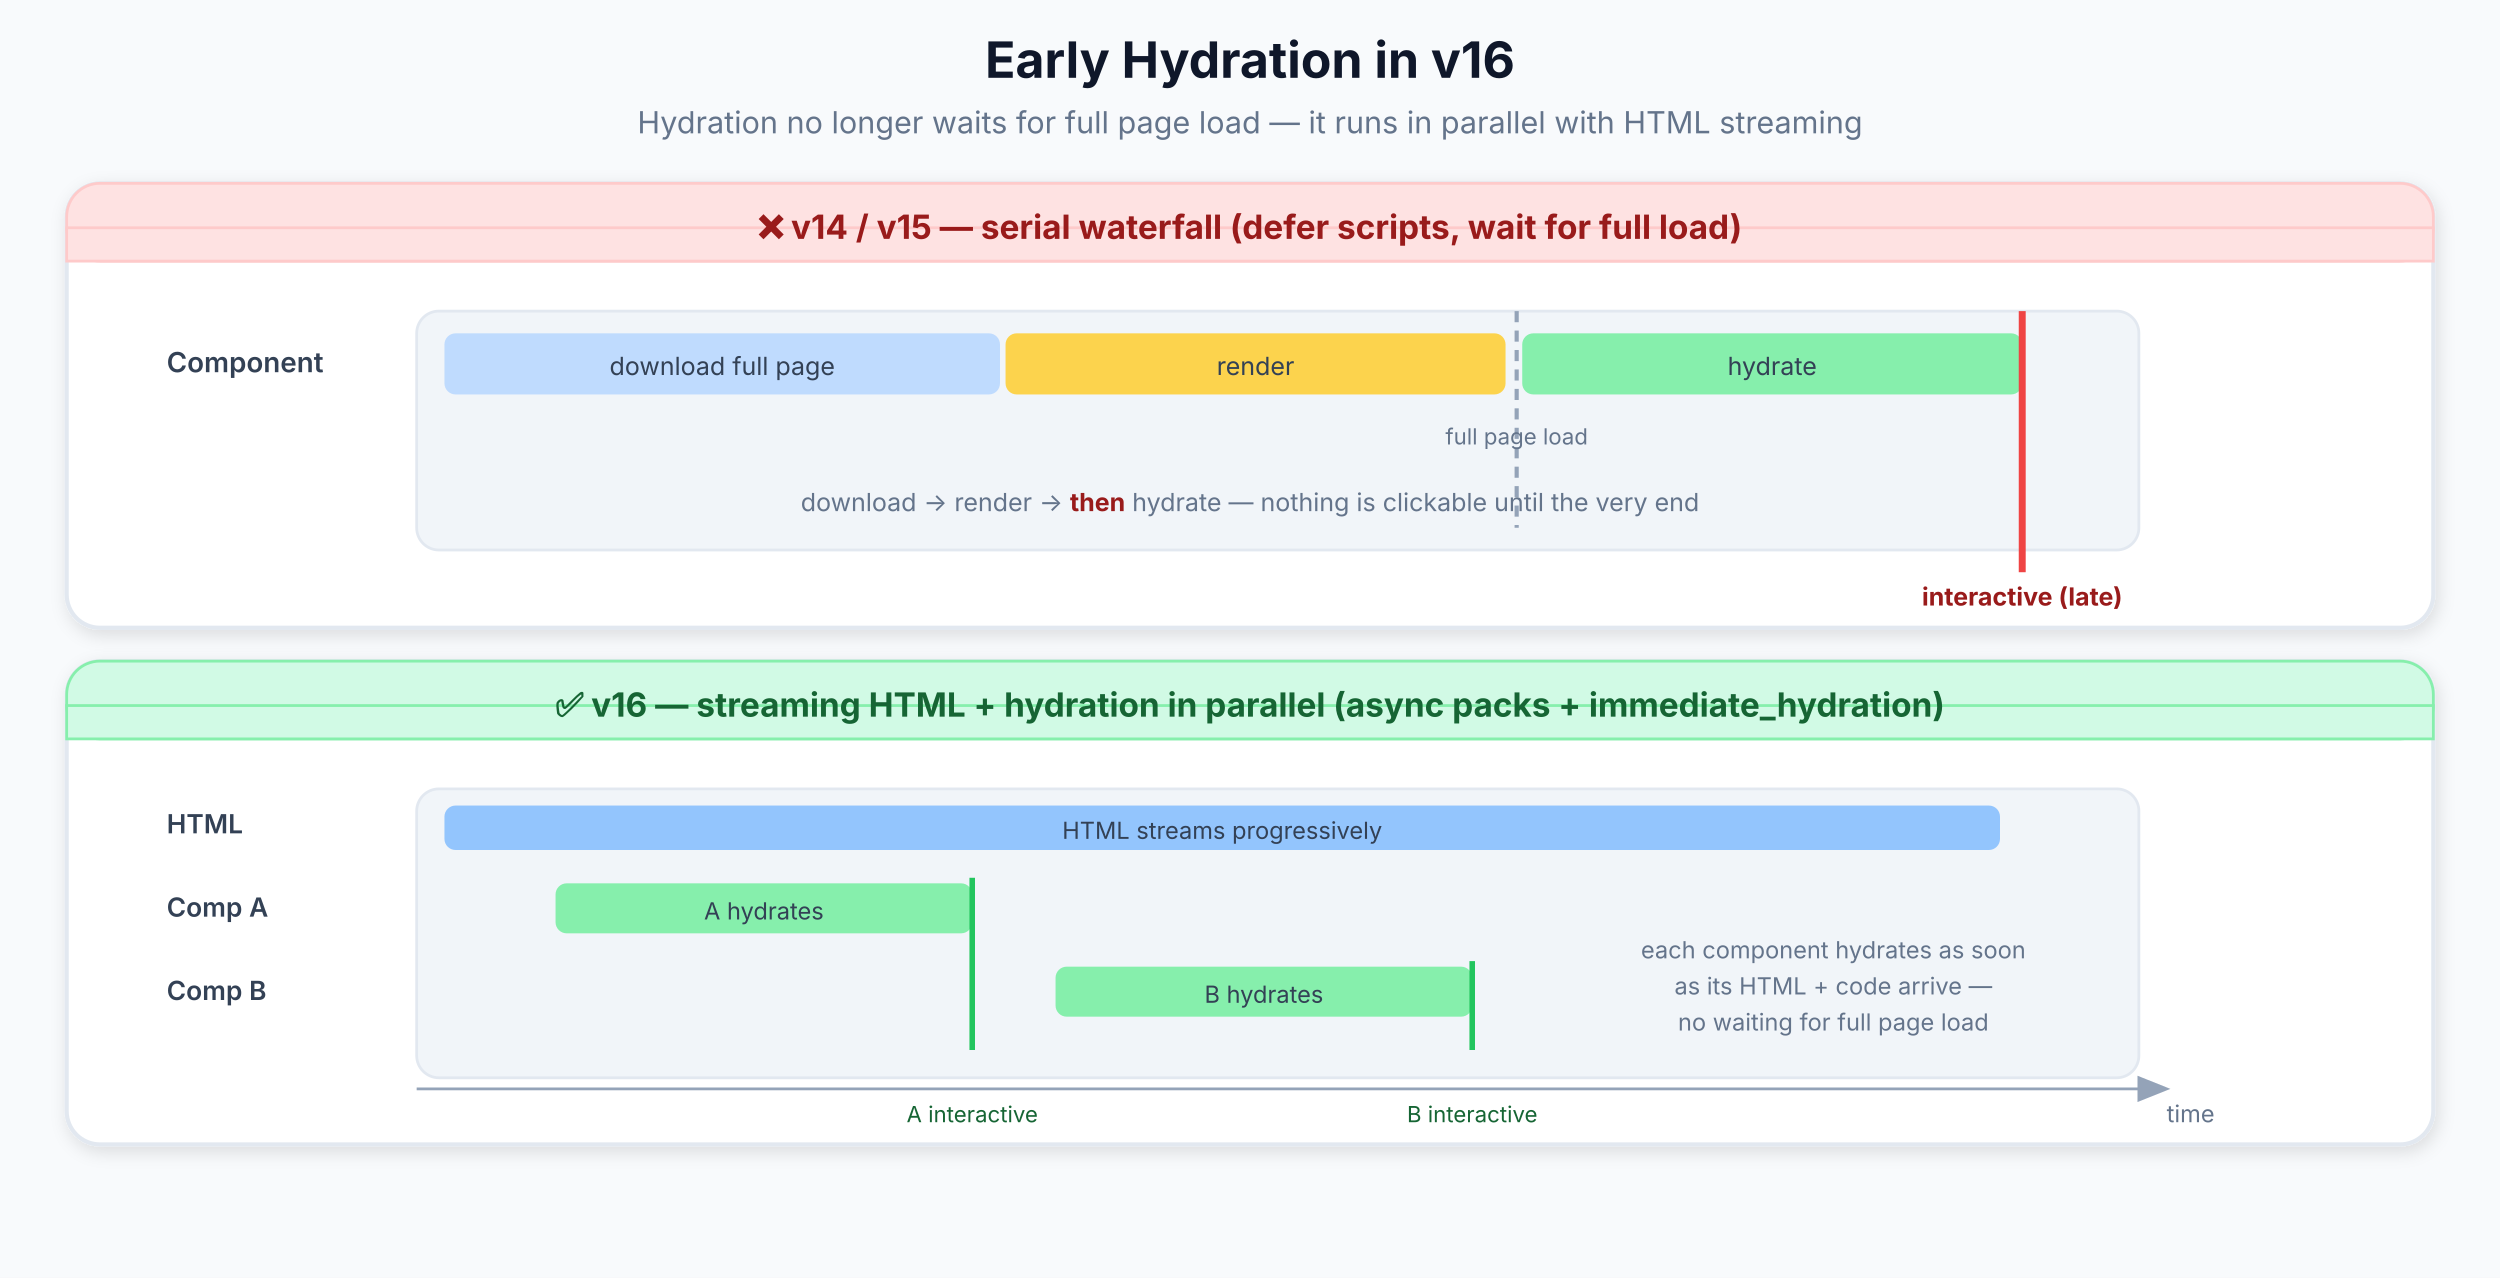
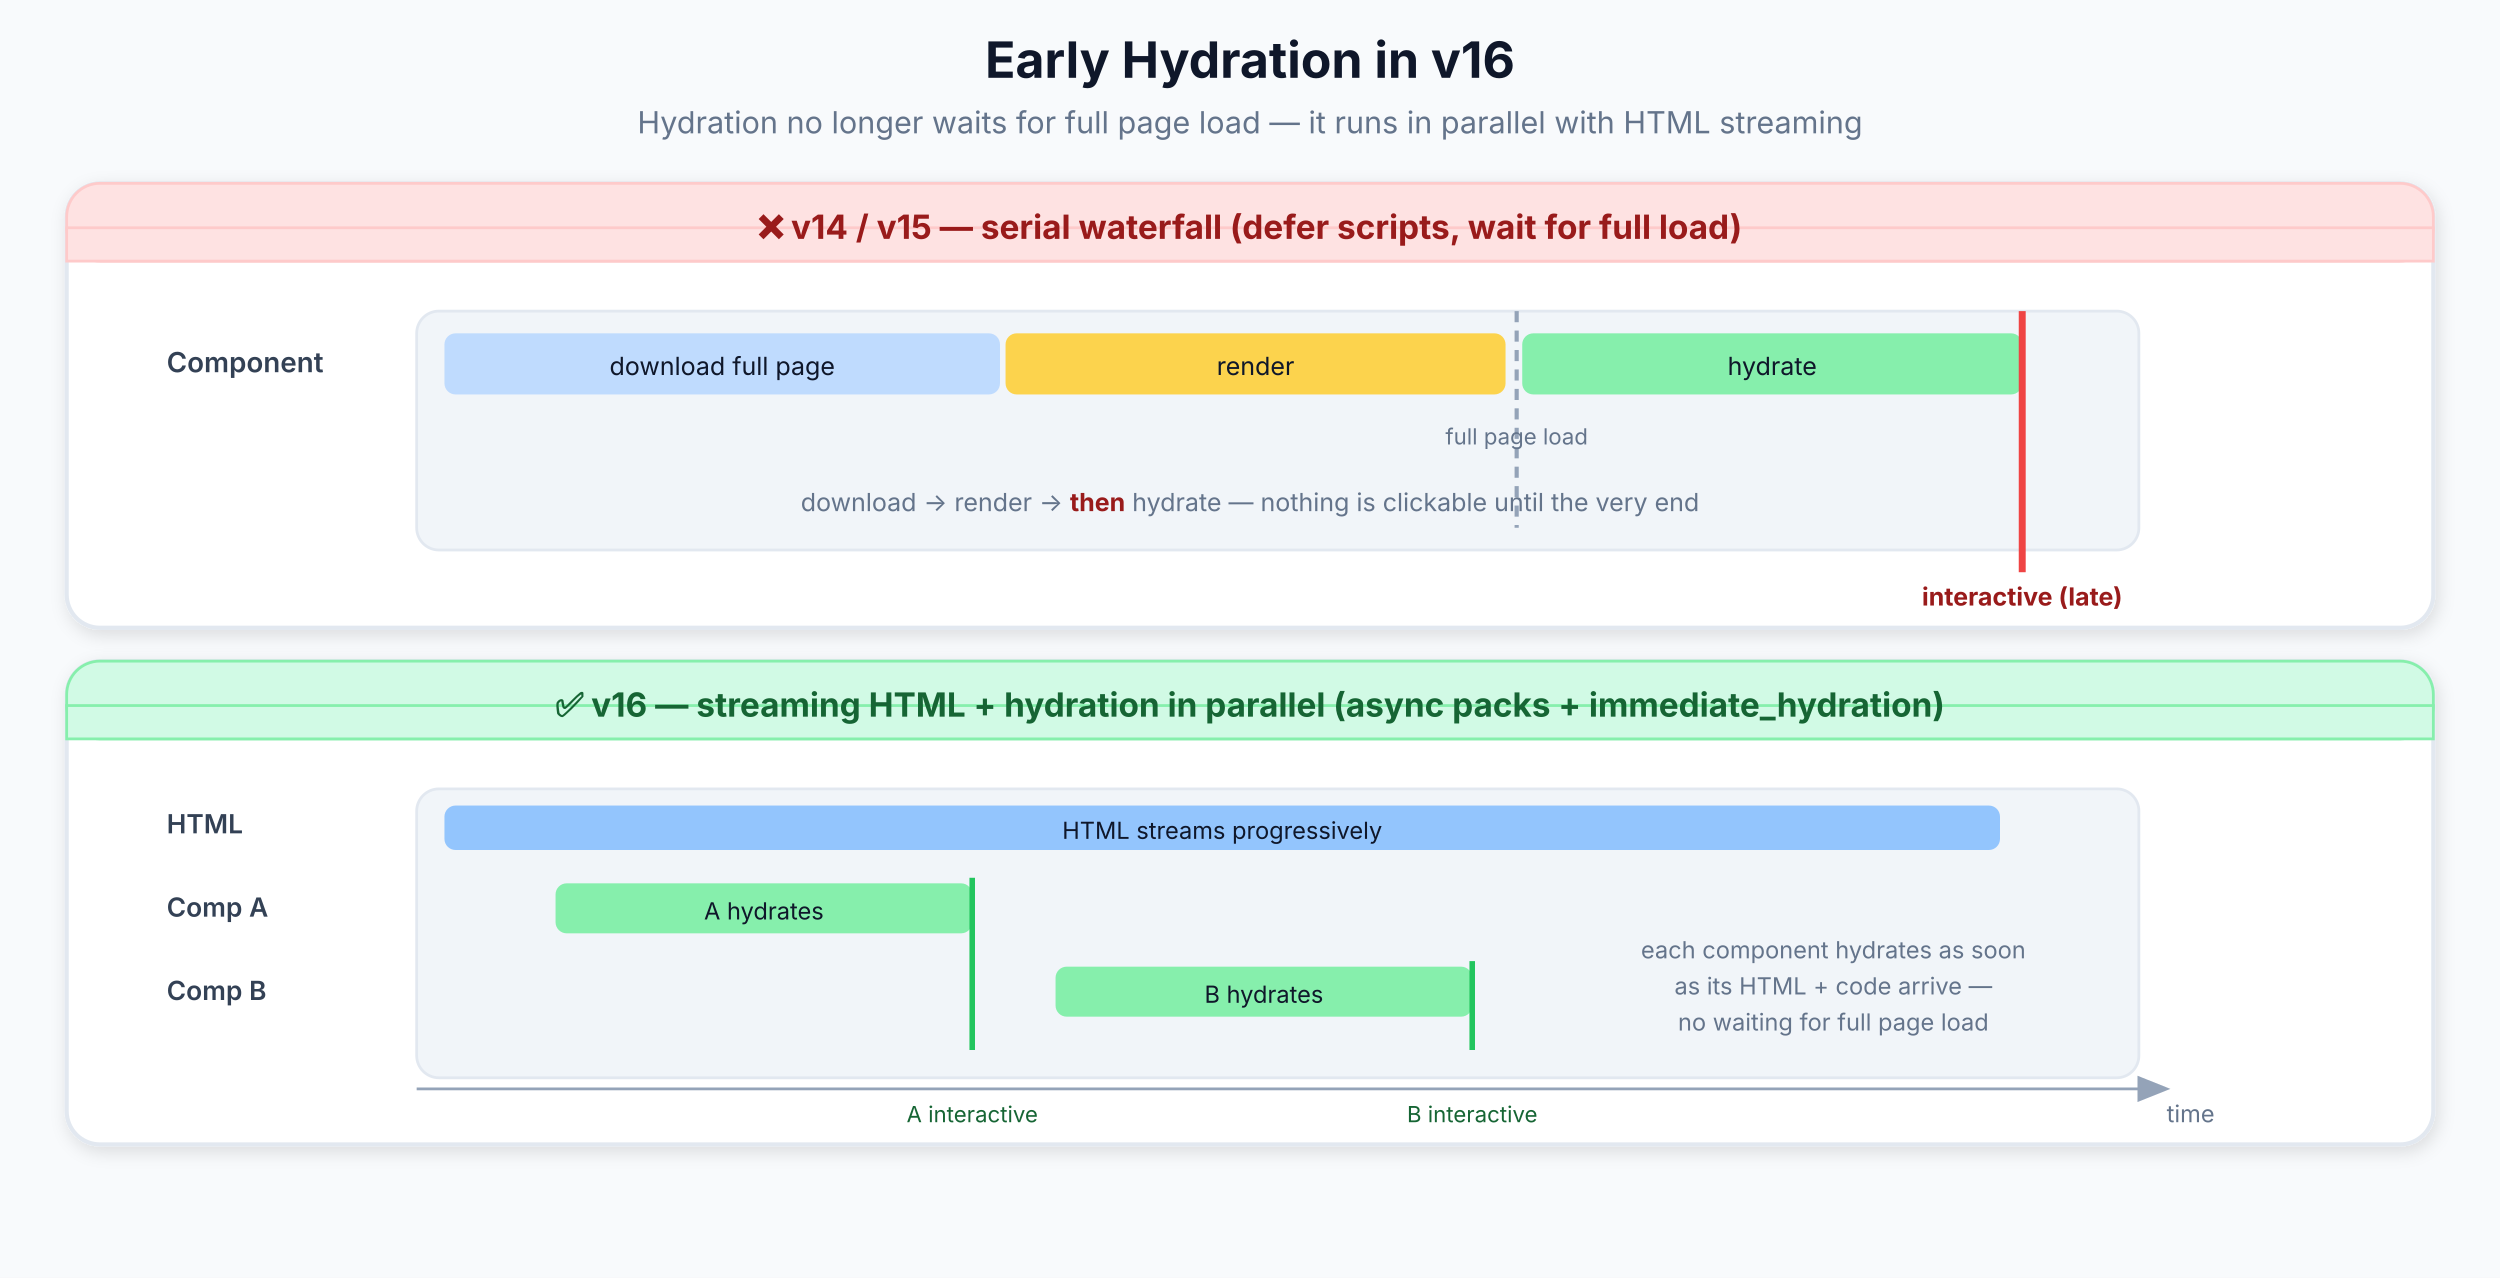
<svg xmlns="http://www.w3.org/2000/svg" viewBox="0 0 900 460" font-family="system-ui, -apple-system, 'Segoe UI', sans-serif" role="img" aria-labelledby="hydration-title hydration-desc">
  <defs>
    <filter id="shadow">
      <feDropShadow dx="1" dy="2" stdDeviation="3" flood-opacity="0.12" />
    </filter>
    <style>
      .bg { fill: #F8FAFC; }
      .title { fill: #0F172A; }
      .subtitle { fill: #64748B; }
      .card { fill: white; stroke: #E2E8F0; }
      .label { fill: #334155; }
      .sub { fill: #64748B; }
      .bad-head { fill: #FEE2E2; stroke: #FECACA; }
      .bad-text { fill: #991B1B; }
      .good-head { fill: #D1FAE5; stroke: #86EFAC; }
      .good-text { fill: #166534; }
      .track { fill: #F1F5F9; stroke: #E2E8F0; }
      .seg-download { fill: #BFDBFE; }
      .seg-render { fill: #FCD34D; }
      .seg-hydrate { fill: #86EFAC; }
      .seg-stream { fill: #93C5FD; }
+       /* Text that sits on the pastel timeline segments stays dark in both themes
+          (the segment fills are light in light and dark mode alike). */
+       .seg-label { fill: #0F172A; }
      .tti-line { stroke: #EF4444; }
      .tti-line-good { stroke: #22C55E; }
      .tti-text { fill: #991B1B; }
      .tti-text-good { fill: #166534; }
      .axis { stroke: #94A3B8; }

      .sweep { animation: sweep 7s ease-in-out infinite; }
      @keyframes sweep { 0% { opacity:0.25; } 40%,100% { opacity:1; } }
      .sweep2 { animation: sweep2 7s ease-in-out infinite; }
      @keyframes sweep2 { 0%,45% { opacity:0.25; } 80%,100% { opacity:1; } }
      .pulseline { animation: pl 1.6s ease-in-out infinite; }
      @keyframes pl { 0%,100% { opacity:1; } 50% { opacity:0.4; } }
      @media (prefers-reduced-motion: reduce) { * { animation: none !important; } .sweep, .sweep2 { opacity:1 !important; } }
      @media (prefers-color-scheme: dark) {
        .bg { fill: #0F172A; }
        .title { fill: #F1F5F9; }
        .subtitle { fill: #94A3B8; }
        .card { fill: #1E293B; stroke: #334155; }
        .label { fill: #CBD5E1; }
        .sub { fill: #94A3B8; }
        .bad-head { fill: #450A0A; stroke: #F87171; }
        .bad-text { fill: #FCA5A5; }
        .good-head { fill: #052E16; stroke: #10B981; }
        .good-text { fill: #6EE7B7; }
        .track { fill: #0F172A; stroke: #334155; }
        .tti-text { fill: #FCA5A5; }
        .tti-text-good { fill: #6EE7B7; }
        .axis { stroke: #64748B; }
      }
    </style>
  </defs>
  <rect width="900" height="460" class="bg" />
  <text x="450" y="28" text-anchor="middle" font-size="18" font-weight="700" class="title">Early Hydration in v16</text>
  <text x="450" y="48" text-anchor="middle" font-size="11" class="subtitle">Hydration no longer waits for full page load — it runs in parallel with HTML streaming</text>
  <rect x="24" y="66" width="852" height="160" rx="12" class="card" stroke-width="1.5" filter="url(#shadow)" />
  <rect x="24" y="66" width="852" height="28" rx="12" class="bad-head" stroke-width="1" />
  <rect x="24" y="82" width="852" height="12" class="bad-head" />
  <text x="450" y="86" text-anchor="middle" font-size="12" font-weight="700" class="bad-text">❌ v14 / v15 — serial waterfall (defer scripts, wait for full load)</text>
  <rect x="150" y="112" width="620" height="86" rx="8" class="track" stroke-width="1" />
  <text x="60" y="134" font-size="10" font-weight="600" class="label">Component</text>
  <rect x="160" y="120" width="200" height="22" rx="4" class="seg-download sweep" />
-   <text x="260" y="135" text-anchor="middle" font-size="9" class="label">download full page</text>
+   <text x="260" y="135" text-anchor="middle" font-size="9" class="seg-label">download full page</text>
  <rect x="362" y="120" width="180" height="22" rx="4" class="seg-render sweep" />
-   <text x="452" y="135" text-anchor="middle" font-size="9" class="label">render</text>
+   <text x="452" y="135" text-anchor="middle" font-size="9" class="seg-label">render</text>
  <line x1="546" y1="112" x2="546" y2="190" class="axis" stroke-width="1.5" stroke-dasharray="4 3" />
  <text x="546" y="160" text-anchor="middle" font-size="8" class="sub">full page load</text>
  <rect x="548" y="120" width="180" height="22" rx="4" class="seg-hydrate sweep2" />
-   <text x="638" y="135" text-anchor="middle" font-size="9" class="label">hydrate</text>
+   <text x="638" y="135" text-anchor="middle" font-size="9" class="seg-label">hydrate</text>
  <line x1="728" y1="112" x2="728" y2="206" class="tti-line pulseline" stroke-width="2.5" />
  <text x="728" y="218" text-anchor="middle" font-size="9" font-weight="700" class="tti-text">interactive (late)</text>
  <text x="450" y="184" text-anchor="middle" font-size="9" class="sub">download → render → <tspan font-weight="700" class="bad-text">then</tspan> hydrate — nothing is clickable until the very end</text>
  <rect x="24" y="238" width="852" height="174" rx="12" class="card" stroke-width="1.5" filter="url(#shadow)" />
  <rect x="24" y="238" width="852" height="28" rx="12" class="good-head" stroke-width="1" />
  <rect x="24" y="254" width="852" height="12" class="good-head" />
  <text x="450" y="258" text-anchor="middle" font-size="12" font-weight="700" class="good-text">✅ v16 — streaming HTML + hydration in parallel (async packs + immediate_hydration)</text>
  <rect x="150" y="284" width="620" height="104" rx="8" class="track" stroke-width="1" />
  <text x="60" y="300" font-size="9.5" font-weight="600" class="label">HTML</text>
  <text x="60" y="330" font-size="9.5" font-weight="600" class="label">Comp A</text>
  <text x="60" y="360" font-size="9.5" font-weight="600" class="label">Comp B</text>
  <rect x="160" y="290" width="560" height="16" rx="4" class="seg-stream sweep" />
-   <text x="440" y="302" text-anchor="middle" font-size="8.5" class="label">HTML streams progressively</text>
+   <text x="440" y="302" text-anchor="middle" font-size="8.5" class="seg-label">HTML streams progressively</text>
  <rect x="200" y="318" width="150" height="18" rx="4" class="seg-hydrate sweep" />
-   <text x="275" y="331" text-anchor="middle" font-size="8.5" class="label">A hydrates</text>
+   <text x="275" y="331" text-anchor="middle" font-size="8.5" class="seg-label">A hydrates</text>
  <line x1="350" y1="316" x2="350" y2="378" class="tti-line-good pulseline" stroke-width="2" />
  <text x="350" y="404" text-anchor="middle" font-size="8" class="good-text">A interactive</text>
  <rect x="380" y="348" width="150" height="18" rx="4" class="seg-hydrate sweep2" />
-   <text x="455" y="361" text-anchor="middle" font-size="8.5" class="label">B hydrates</text>
+   <text x="455" y="361" text-anchor="middle" font-size="8.5" class="seg-label">B hydrates</text>
  <line x1="530" y1="346" x2="530" y2="378" class="tti-line-good pulseline" stroke-width="2" />
  <text x="530" y="404" text-anchor="middle" font-size="8" class="good-text">B interactive</text>
  <text x="660" y="345" text-anchor="middle" font-size="8.5" class="sub">each component hydrates as soon</text>
  <text x="660" y="358" text-anchor="middle" font-size="8.5" class="sub">as its HTML + code arrive —</text>
  <text x="660" y="371" text-anchor="middle" font-size="8.5" class="sub">no waiting for full page load</text>
  <line x1="150" y1="392" x2="770" y2="392" class="axis" stroke-width="1" />
  <polygon points="770,388 780,392 770,396" class="axis" fill="#94A3B8" />
  <text x="780" y="404" font-size="8.5" class="sub">time</text>
</svg>
